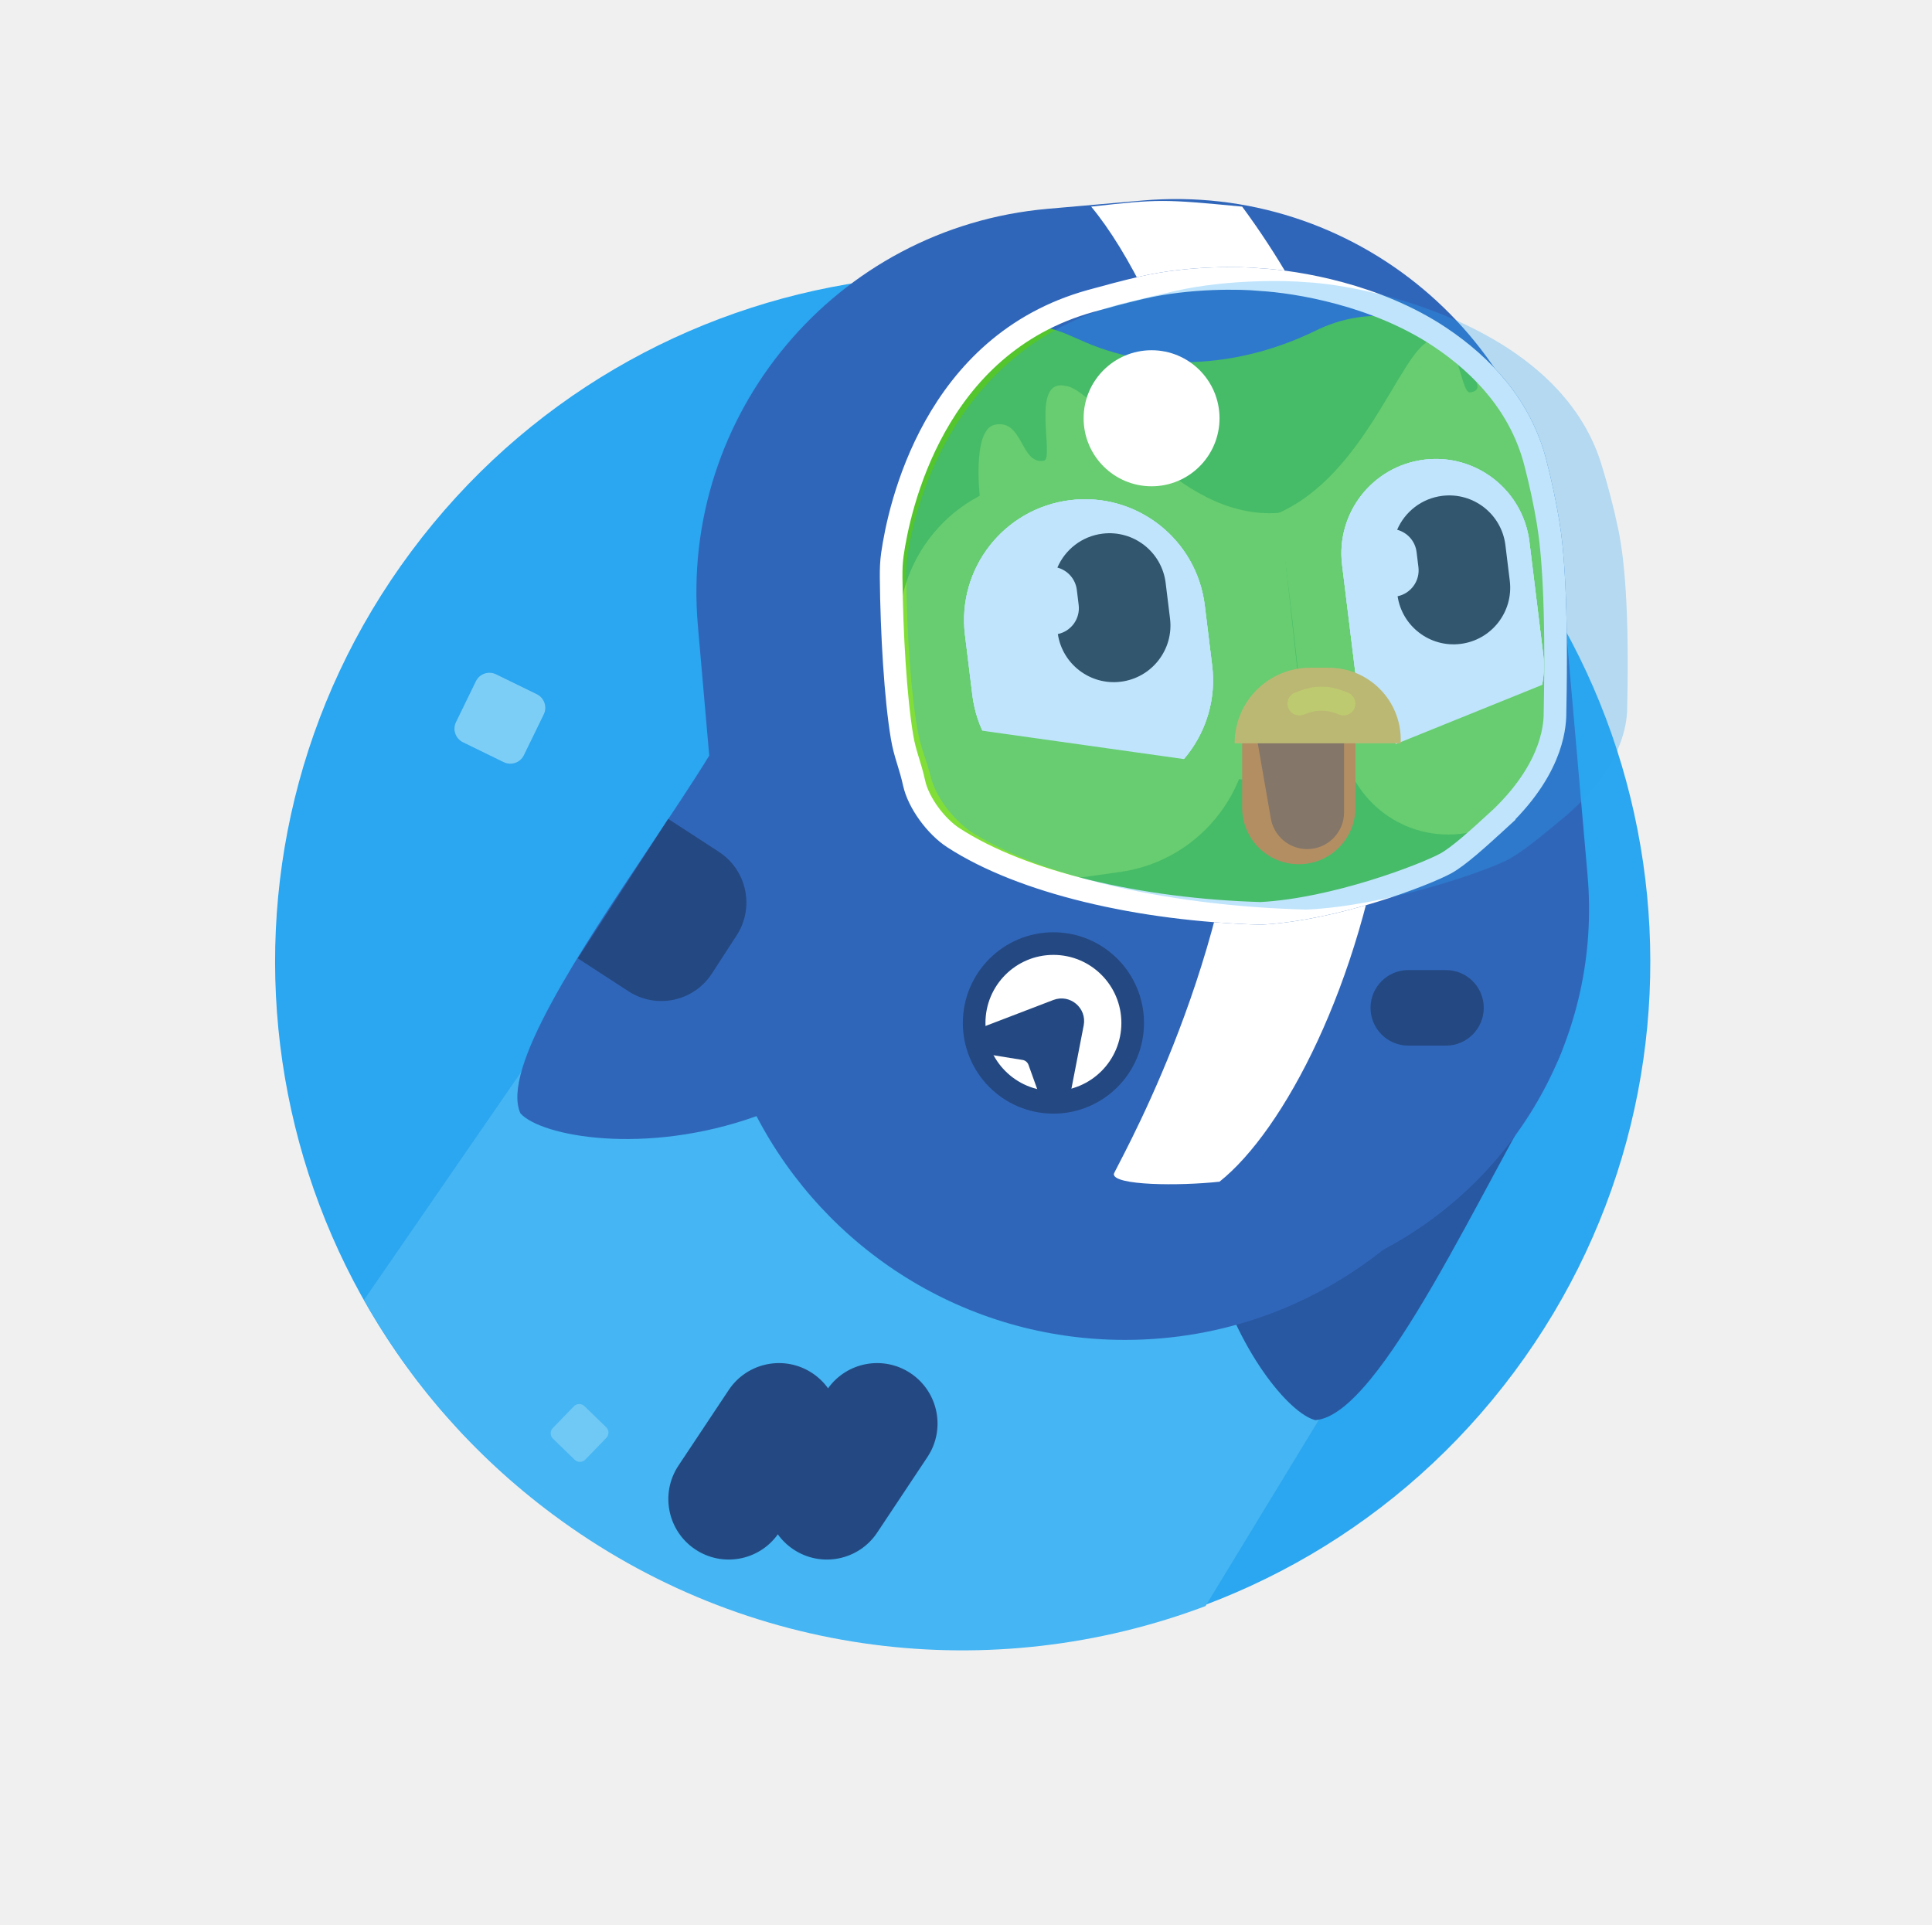
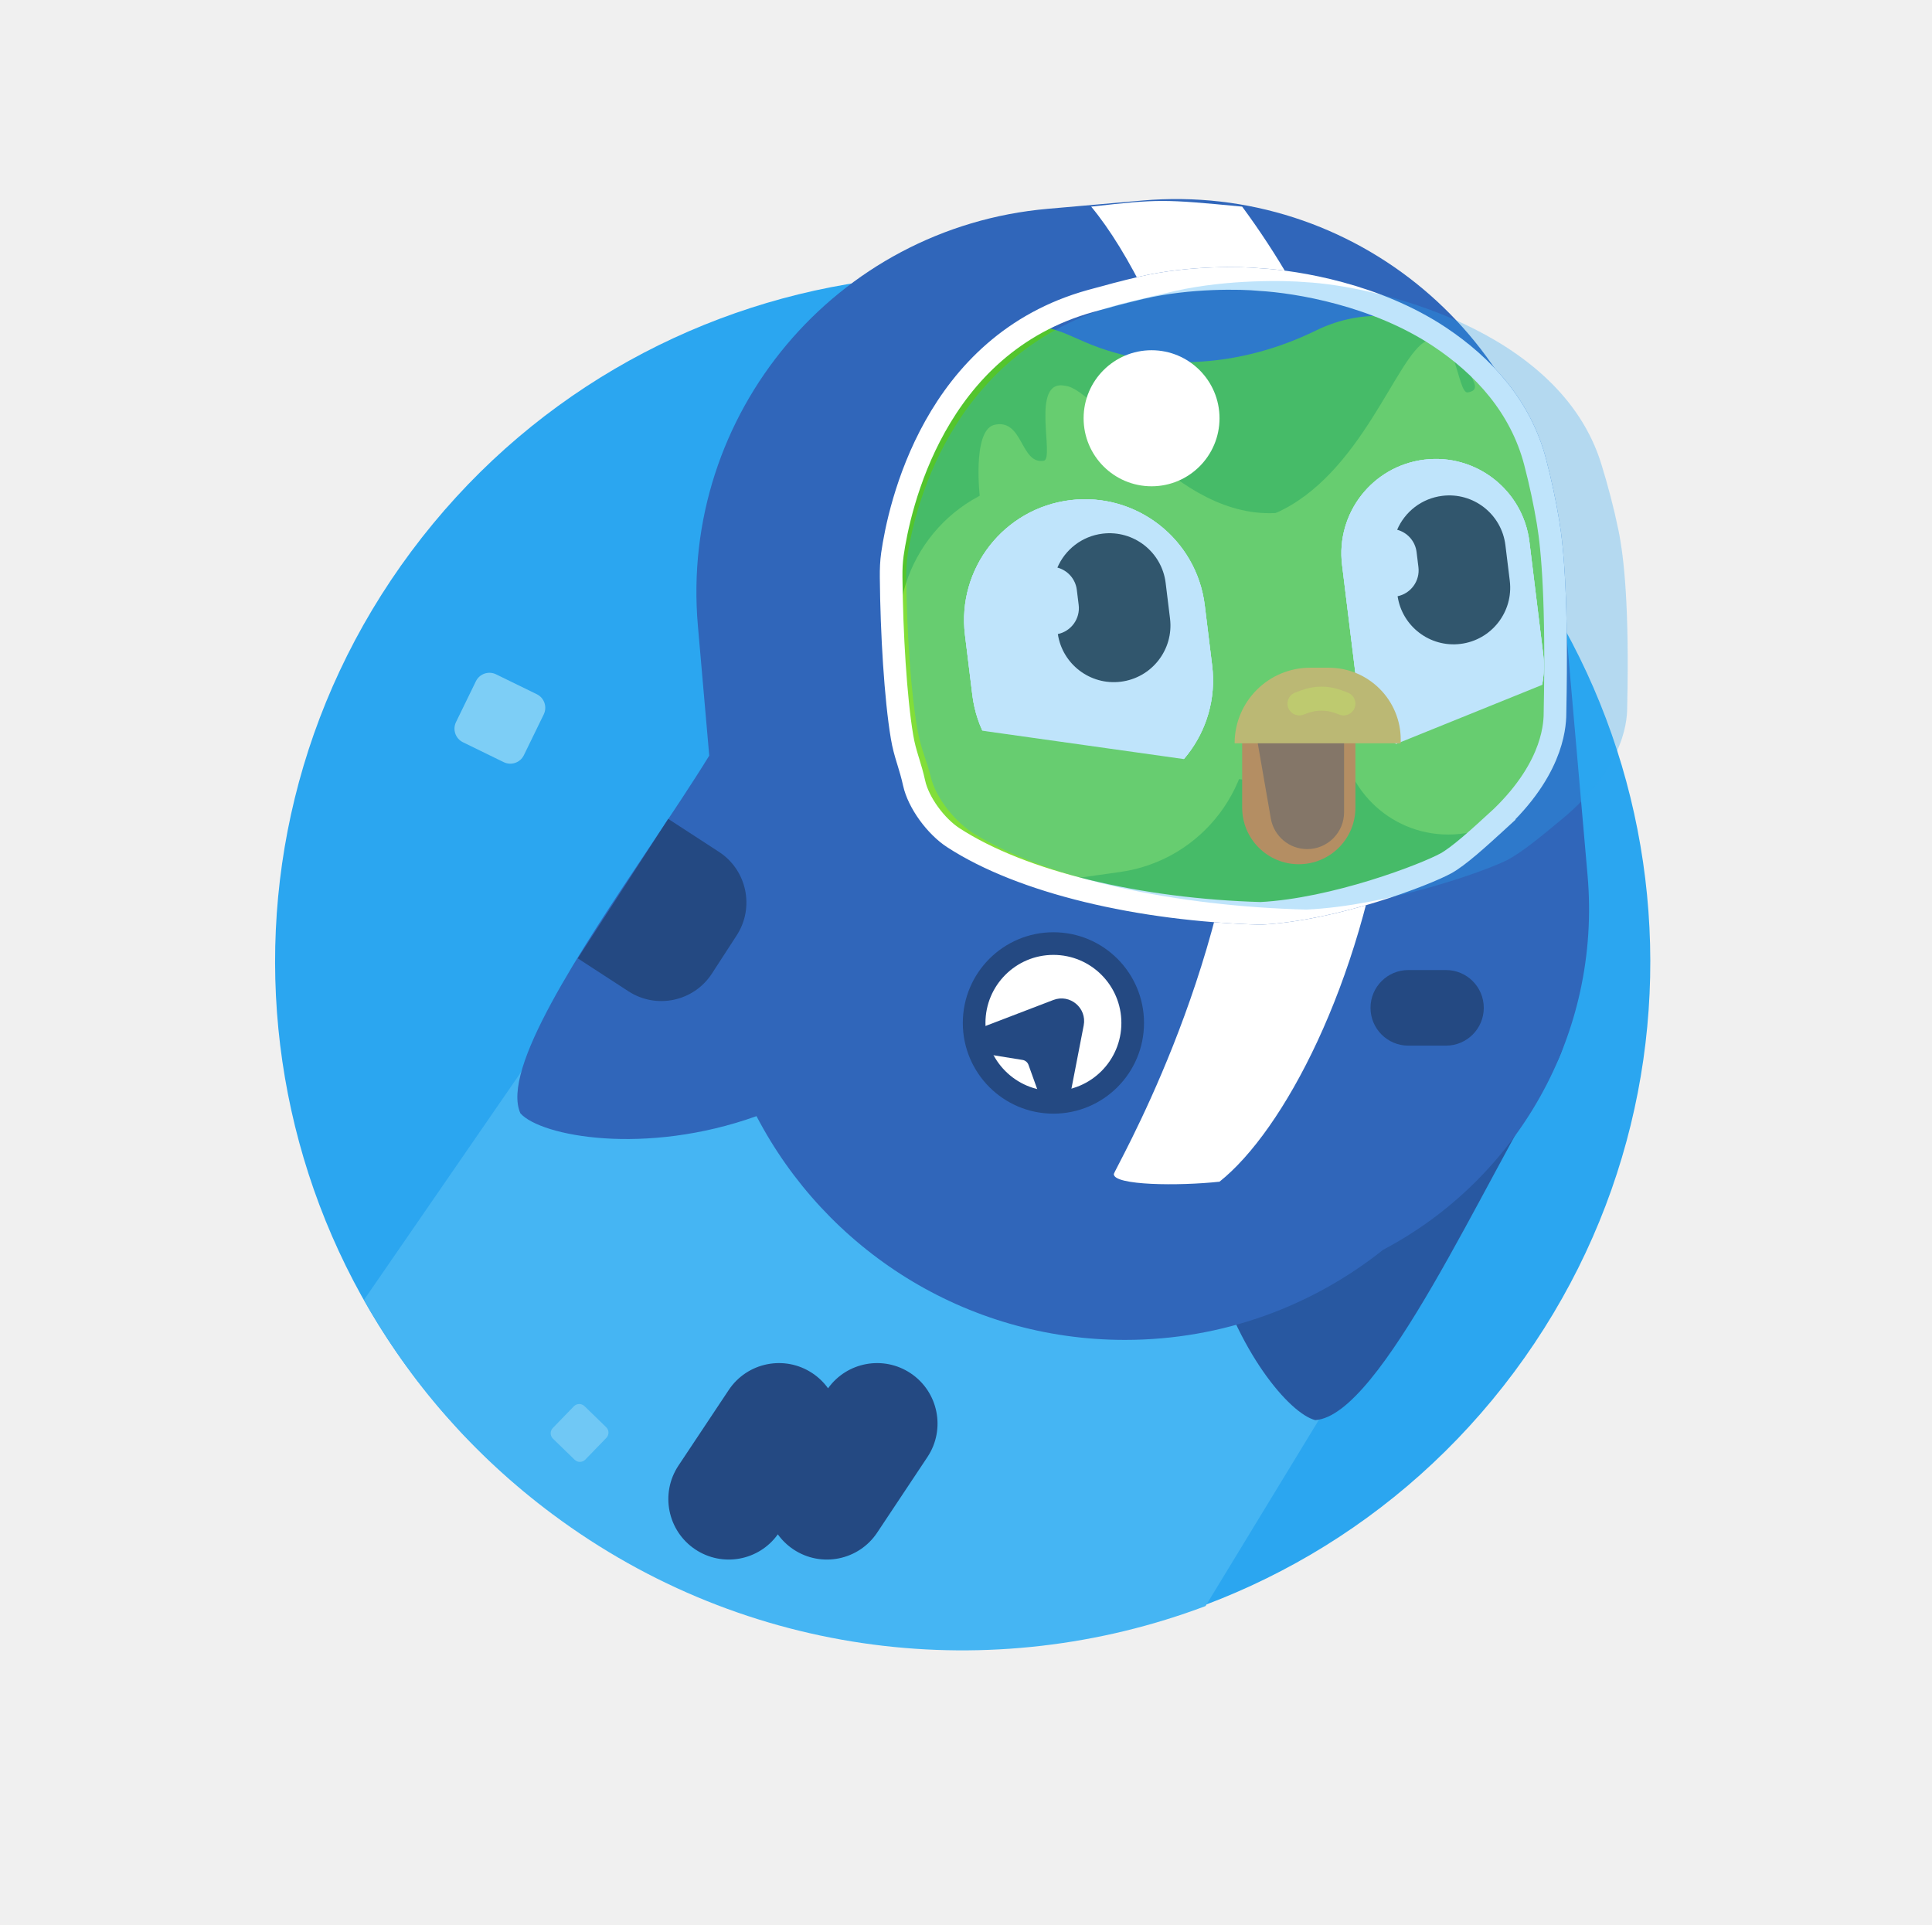
<svg xmlns="http://www.w3.org/2000/svg" width="256" height="255" viewBox="0 0 256 255" fill="none">
  <ellipse rx="91.077" ry="91.107" transform="matrix(0.802233 0.597012 -0.597343 0.801986 127.563 127.44)" fill="#2BA6F0" />
  <path fill-rule="evenodd" clip-rule="evenodd" d="M48.223 172.256L123.576 62.935C137.935 65.206 158.882 69.959 172.097 78.459L177.599 82.967C195.092 94.24 197.165 107.608 199.656 123.662C200.529 129.289 201.453 135.247 203.11 141.559L159.741 212.816C131.698 223.387 99.031 219.891 73.211 200.645C62.651 192.774 54.283 183.049 48.223 172.256Z" fill="#45B5F3" />
  <path fill-rule="evenodd" clip-rule="evenodd" d="M89.9 194.203C87.452 197.885 88.45 202.857 92.129 205.31C95.731 207.71 100.567 206.806 103.066 203.313C103.614 204.077 104.306 204.757 105.135 205.31C108.814 207.762 113.782 206.766 116.23 203.084L122.888 193.072C125.336 189.39 124.338 184.418 120.659 181.965C117.057 179.565 112.221 180.469 109.722 183.962C109.174 183.198 108.482 182.518 107.653 181.965C103.974 179.513 99.007 180.509 96.558 184.191L89.9 194.203Z" fill="#244982" />
  <rect width="6.005" height="6.005" rx="1" transform="matrix(0.695875 -0.718236 0.717355 0.696631 72.5536 189.943)" fill="#70C8F5" />
  <rect width="10.014" height="10.006" rx="2" transform="matrix(0.437929 -0.898926 0.898661 0.438814 59.548 97.4777)" fill="#7DCEF6" />
  <path d="M174.279 188.176C167.415 186.463 146.265 154.776 169.271 121.702C190.28 107.117 214.875 126.948 205.705 141.812C196.535 156.676 183.001 187.603 174.279 188.176Z" fill="#2858A1" />
  <path fill-rule="evenodd" clip-rule="evenodd" d="M92.474 82.925C90.022 54.866 110.781 30.127 138.84 27.669L151.353 26.573C179.412 24.115 204.146 44.87 206.598 72.929L210.361 115.994C212.205 137.094 200.925 156.316 183.284 165.599C173.89 173.079 161.997 177.548 149.061 177.548C127.837 177.548 109.42 165.518 100.242 147.898C85.503 153.178 71.685 150.578 68.956 147.526C66.355 141.702 76.81 126.078 86.094 112.203C88.977 107.895 91.747 103.755 93.978 100.13L92.474 82.925Z" fill="#3066BA" />
  <path d="M144.585 27.379C153.589 26.377 154.089 26.377 164.594 27.379C202.61 78.961 178.6 143.062 161.592 156.584C156.154 157.173 147.586 157.085 147.586 155.582C147.586 155.078 162.867 129.164 164.594 99.994C166.295 71.242 154.517 39.312 144.585 27.379Z" fill="white" />
  <path d="M95.26 112.875C98.965 115.283 100.018 120.241 97.614 123.947L94.334 129.004C91.93 132.711 86.978 133.763 83.273 131.355L76.556 126.988L88.543 108.508L95.26 112.875Z" fill="#244982" />
-   <path d="M116.58 76.486C116.647 83.932 117.164 92.677 118.049 97.911C118.468 100.388 119.126 101.661 119.668 104.114C120.333 107.122 122.908 110.571 125.491 112.251C134.957 118.413 150.828 122.072 167.062 122.53C177.248 122.012 189.449 117.29 192.307 115.718C194.215 114.669 196.935 112.175 199.721 109.621L199.928 109.431C207.549 102.096 207.549 95.808 207.549 94.237C207.839 79.881 207.234 72.728 206.609 68.974C206.153 66.239 205.568 63.522 204.866 60.84C202.819 53.021 197.56 47.373 191.605 43.404C182.874 37.586 172.101 35.846 167.062 35.554C164.628 35.307 157.465 35.13 150.887 36.677C148.623 37.209 146.358 37.811 144.117 38.434C122.34 44.486 117.652 67.004 116.762 73.24C116.608 74.32 116.57 75.395 116.58 76.486Z" fill="#3066BA" />
-   <ellipse rx="43.72" ry="30.692" transform="matrix(0.999847 -0.0174726 0.0174322 0.999848 161.605 91.0824)" fill="#53C52D" />
-   <path d="M119.09 71.185C118.975 67.737 119.652 64.3 121.305 61.271C124.473 55.464 130.326 46.028 135.995 43.708C138.014 42.882 140.199 43.746 142.19 44.637C142.76 44.892 143.337 45.143 143.918 45.391C153.73 49.57 164.841 48.464 174.42 43.772C187.119 37.551 201.807 47.334 200.96 61.449L198.106 109.007L120.072 100.495L119.09 71.185Z" fill="#53C52D" />
-   <path d="M131.68 56.314C128.763 57.185 129.859 66.124 129.859 66.124L156.459 102.21L173.598 104.501C173.598 104.501 170.449 74.902 169.596 67.943C155.633 69.155 145.712 51.562 141.122 51.117C136.47 50.175 139.788 60.792 138.308 61.049C135.175 61.594 135.591 55.328 131.68 56.314Z" fill="#81DE39" />
+   <path d="M116.58 76.486C116.647 83.931 117.164 92.676 118.049 97.911C118.468 100.388 119.125 101.661 119.668 104.113C120.333 107.122 122.908 110.57 125.49 112.251C134.957 118.413 150.827 122.072 167.062 122.53C177.248 122.012 189.449 117.29 192.307 115.718C194.214 114.669 196.935 112.175 199.721 109.621L199.928 109.431C207.549 102.096 207.549 95.808 207.549 94.236C207.839 79.88 207.234 72.728 206.608 68.974C206.153 66.238 205.568 63.522 204.866 60.84C202.819 53.021 197.56 47.373 191.605 43.404C182.874 37.586 172.101 35.846 167.062 35.554C164.628 35.307 157.465 35.13 150.887 36.677C148.623 37.209 146.358 37.811 144.117 38.434C122.34 44.486 117.652 67.004 116.762 73.24C116.608 74.32 116.57 75.395 116.58 76.486Z" fill="#3066BA" />
+   <ellipse rx="43.72" ry="30.692" transform="matrix(0.999847 -0.0174726 0.0174322 0.999848 161.605 91.0823)" fill="#53C52D" />
+   <path d="M119.09 71.185C118.975 67.737 119.652 64.3 121.305 61.271C124.473 55.464 130.326 46.027 135.995 43.708C138.014 42.881 140.199 43.746 142.19 44.637C142.76 44.892 143.337 45.143 143.917 45.391C153.73 49.57 164.841 48.464 174.42 43.772C187.119 37.551 201.807 47.334 200.959 61.448L198.106 109.006L120.072 100.495L119.09 71.185Z" fill="#53C52D" />
+   <path d="M131.68 56.314C128.763 57.185 129.859 66.124 129.859 66.124L156.459 102.209L173.598 104.501C173.598 104.501 170.449 74.902 169.596 67.943C155.633 69.155 145.712 51.561 141.122 51.117C136.47 50.175 139.788 60.791 138.308 61.049C135.175 61.594 135.591 55.328 131.68 56.314Z" fill="#81DE39" />
  <rect x="177.629" y="55.108" width="28.541" height="55.475" rx="14.271" fill="#81DE39" />
-   <rect width="44.78" height="53.114" rx="20" transform="matrix(0.990244 -0.139391 0.138956 0.990292 116.504 66.4017)" fill="#81DE39" />
-   <path d="M196.369 47.896C199.232 47.778 202.996 65.097 202.996 65.097L191.386 95.415L173.598 104.5C173.598 104.5 170.68 74.487 169.307 68.021C180.812 63.014 185.43 46.965 189.377 45.16C193.227 42.892 193.422 52.221 194.818 51.996C197.773 51.521 192.588 48.218 196.369 47.896Z" fill="#81DE39" />
-   <rect width="25.012" height="40.061" rx="12.506" transform="matrix(0.992482 -0.122021 0.121717 0.99261 176.311 62.4369)" fill="white" />
-   <rect width="25.012" height="40.061" rx="12.506" transform="matrix(0.992482 -0.122021 0.121717 0.99261 176.311 62.4369)" fill="white" />
-   <rect width="25.012" height="40.061" rx="12.506" transform="matrix(0.992482 -0.122021 0.121717 0.99261 176.311 62.4369)" fill="white" />
-   <path fill-rule="evenodd" clip-rule="evenodd" d="M185.129 70.198C186.47 70.554 187.525 71.694 187.704 73.156L187.949 75.151C188.172 76.973 186.954 78.64 185.189 79.007C185.795 83.006 189.479 85.821 193.52 85.324C197.633 84.818 200.558 81.074 200.054 76.96L199.474 72.236C198.97 68.122 195.227 65.198 191.114 65.703C188.366 66.041 186.148 67.824 185.129 70.198Z" fill="white" />
-   <path fill-rule="evenodd" clip-rule="evenodd" d="M185.129 70.198C186.47 70.554 187.525 71.694 187.704 73.156L187.949 75.151C188.172 76.973 186.954 78.64 185.189 79.007C185.795 83.006 189.479 85.821 193.52 85.324C197.633 84.818 200.558 81.074 200.054 76.96L199.474 72.236C198.97 68.122 195.227 65.198 191.114 65.703C188.366 66.041 186.148 67.824 185.129 70.198Z" fill="white" />
-   <path fill-rule="evenodd" clip-rule="evenodd" d="M185.129 70.198C186.47 70.554 187.525 71.694 187.704 73.156L187.949 75.151C188.172 76.973 186.954 78.64 185.189 79.007C185.795 83.006 189.479 85.821 193.52 85.324C197.633 84.818 200.558 81.074 200.054 76.96L199.474 72.236C198.97 68.122 195.227 65.198 191.114 65.703C188.366 66.041 186.148 67.824 185.129 70.198Z" fill="#353535" />
-   <path d="M184.309 98.858L206.571 89.853C208.605 94.892 206.169 100.628 201.131 102.666L197.113 104.291C192.075 106.329 186.343 103.897 184.309 98.858Z" fill="#81DE39" />
-   <rect width="32.016" height="40.061" rx="16.008" transform="matrix(0.992478 -0.122055 0.121684 0.992614 125.915 68.2299)" fill="white" />
-   <rect width="32.016" height="40.061" rx="16.008" transform="matrix(0.992478 -0.122055 0.121684 0.992614 125.915 68.2299)" fill="white" />
-   <rect width="32.016" height="40.061" rx="16.008" transform="matrix(0.992478 -0.122055 0.121684 0.992614 125.915 68.2299)" fill="white" />
-   <path fill-rule="evenodd" clip-rule="evenodd" d="M140.11 75.208C141.45 75.565 142.506 76.705 142.685 78.166L142.93 80.162C143.153 81.984 141.935 83.65 140.17 84.017C140.776 88.017 144.46 90.831 148.501 90.335C152.614 89.829 155.539 86.084 155.035 81.971L154.455 77.246C153.951 73.133 150.208 70.208 146.095 70.714C143.347 71.051 141.129 72.835 140.11 75.208Z" fill="white" />
-   <path fill-rule="evenodd" clip-rule="evenodd" d="M140.11 75.208C141.45 75.565 142.506 76.705 142.685 78.166L142.93 80.162C143.153 81.984 141.935 83.65 140.17 84.017C140.776 88.017 144.46 90.831 148.501 90.335C152.614 89.829 155.539 86.084 155.035 81.971L154.455 77.246C153.951 73.133 150.208 70.208 146.095 70.714C143.347 71.051 141.129 72.835 140.11 75.208Z" fill="white" />
-   <path fill-rule="evenodd" clip-rule="evenodd" d="M140.11 75.208C141.45 75.565 142.506 76.705 142.685 78.166L142.93 80.162C143.153 81.984 141.935 83.65 140.17 84.017C140.776 88.017 144.46 90.831 148.501 90.335C152.614 89.829 155.539 86.084 155.035 81.971L154.455 77.246C153.951 73.133 150.208 70.208 146.095 70.714C143.347 71.051 141.129 72.835 140.11 75.208Z" fill="#353535" />
-   <path d="M129.601 96.748L157.461 100.668C156.71 106.023 151.76 109.753 146.406 109L137.934 107.808C132.58 107.054 128.849 102.103 129.601 96.748Z" fill="#81DE39" />
+   <rect width="44.78" height="53.114" rx="20" transform="matrix(0.990244 -0.139391 0.138956 0.990292 116.503 66.4016)" fill="#81DE39" />
+   <path d="M196.039 47.897C198.905 47.778 202.67 65.097 202.67 65.097L191.032 95.421L173.214 104.512C173.214 104.512 170.302 74.498 168.929 68.032C180.453 63.02 185.082 46.969 189.037 45.162C192.893 42.894 193.086 52.223 194.484 51.998C197.443 51.521 192.251 48.22 196.039 47.897Z" fill="#81DE39" />
+   <rect width="25.012" height="40.061" rx="12.506" transform="matrix(0.992482 -0.122021 0.121717 0.99261 176.31 62.4368)" fill="white" />
+   <rect width="25.012" height="40.061" rx="12.506" transform="matrix(0.992482 -0.122021 0.121717 0.99261 176.31 62.4368)" fill="white" />
+   <rect width="25.012" height="40.061" rx="12.506" transform="matrix(0.992482 -0.122021 0.121717 0.99261 176.31 62.4368)" fill="white" />
+   <path fill-rule="evenodd" clip-rule="evenodd" d="M185.129 70.197C186.47 70.554 187.525 71.694 187.704 73.156L187.949 75.151C188.172 76.973 186.954 78.64 185.189 79.006C185.795 83.006 189.479 85.82 193.52 85.324C197.633 84.818 200.558 81.074 200.054 76.96L199.474 72.236C198.97 68.122 195.227 65.197 191.114 65.703C188.366 66.041 186.148 67.824 185.129 70.197Z" fill="white" />
+   <path fill-rule="evenodd" clip-rule="evenodd" d="M185.129 70.197C186.47 70.554 187.525 71.694 187.704 73.156L187.949 75.151C188.172 76.973 186.954 78.64 185.189 79.006C185.795 83.006 189.479 85.82 193.52 85.324C197.633 84.818 200.558 81.074 200.054 76.96L199.474 72.236C198.97 68.122 195.227 65.197 191.114 65.703C188.366 66.041 186.148 67.824 185.129 70.197Z" fill="white" />
+   <path fill-rule="evenodd" clip-rule="evenodd" d="M185.129 70.197C186.47 70.554 187.525 71.694 187.704 73.156L187.949 75.151C188.172 76.973 186.954 78.64 185.189 79.006C185.795 83.006 189.479 85.82 193.52 85.324C197.633 84.818 200.558 81.074 200.054 76.96L199.474 72.236C198.97 68.122 195.227 65.197 191.114 65.703C188.366 66.041 186.148 67.824 185.129 70.197Z" fill="#353535" />
+   <path d="M184.309 98.858L206.571 89.853C208.604 94.892 206.169 100.628 201.131 102.666L197.113 104.291C192.075 106.329 186.342 103.896 184.309 98.858Z" fill="#81DE39" />
+   <rect width="32.016" height="40.061" rx="16.008" transform="matrix(0.992478 -0.122055 0.121684 0.992614 125.915 68.2298)" fill="white" />
+   <rect width="32.016" height="40.061" rx="16.008" transform="matrix(0.992478 -0.122055 0.121684 0.992614 125.915 68.2298)" fill="white" />
+   <rect width="32.016" height="40.061" rx="16.008" transform="matrix(0.992478 -0.122055 0.121684 0.992614 125.915 68.2298)" fill="white" />
+   <path fill-rule="evenodd" clip-rule="evenodd" d="M140.11 75.208C141.45 75.565 142.506 76.705 142.685 78.166L142.93 80.162C143.153 81.983 141.935 83.65 140.169 84.017C140.776 88.017 144.46 90.831 148.501 90.334C152.614 89.829 155.539 86.084 155.035 81.971L154.455 77.246C153.951 73.133 150.207 70.208 146.094 70.713C143.347 71.051 141.129 72.835 140.11 75.208Z" fill="white" />
+   <path fill-rule="evenodd" clip-rule="evenodd" d="M140.11 75.208C141.45 75.565 142.506 76.705 142.685 78.166L142.93 80.162C143.153 81.983 141.935 83.65 140.169 84.017C140.776 88.017 144.46 90.831 148.501 90.334C152.614 89.829 155.539 86.084 155.035 81.971L154.455 77.246C153.951 73.133 150.207 70.208 146.094 70.713C143.347 71.051 141.129 72.835 140.11 75.208Z" fill="white" />
+   <path fill-rule="evenodd" clip-rule="evenodd" d="M140.11 75.208C141.45 75.565 142.506 76.705 142.685 78.166L142.93 80.162C143.153 81.983 141.935 83.65 140.169 84.017C140.776 88.017 144.46 90.831 148.501 90.334C152.614 89.829 155.539 86.084 155.035 81.971L154.455 77.246C153.951 73.133 150.207 70.208 146.094 70.713C143.347 71.051 141.129 72.835 140.11 75.208Z" fill="#353535" />
+   <path d="M129.601 96.748L157.461 100.668C156.709 106.023 151.76 109.753 146.406 109L137.933 107.808C132.58 107.054 128.849 102.103 129.601 96.748Z" fill="#81DE39" />
  <rect x="164.593" y="89.477" width="15.007" height="25.04" rx="7.504" fill="#EF8527" />
-   <path d="M166.302 96.437C165.671 92.803 168.468 89.477 172.157 89.477C175.439 89.477 178.099 92.138 178.099 95.42L178.099 107.623C178.099 110.324 175.91 112.514 173.209 112.514C170.831 112.514 168.798 110.803 168.391 108.46L166.302 96.437Z" fill="#AB632D" />
+   <path d="M166.302 96.437C165.671 92.803 168.468 89.477 172.157 89.477C175.438 89.477 178.099 92.138 178.099 95.42L178.099 107.623C178.099 110.324 175.909 112.514 173.209 112.514C170.831 112.514 168.798 110.803 168.391 108.46L166.302 96.437Z" fill="#AB632D" />
  <path d="M163.593 98.492C163.593 92.96 168.077 88.476 173.608 88.476L176.065 88.476C181.333 88.476 185.603 92.746 185.603 98.014L185.603 98.492L163.593 98.492Z" fill="#F9C03E" />
-   <path d="M170.596 93.237C170.596 92.582 171.004 91.997 171.617 91.769L172.456 91.458C174.161 90.826 176.036 90.826 177.741 91.458L178.579 91.769C179.193 91.997 179.6 92.582 179.6 93.237C179.6 94.327 178.513 95.083 177.491 94.704L176.933 94.497C175.749 94.058 174.447 94.058 173.264 94.497L172.705 94.704C171.683 95.083 170.596 94.327 170.596 93.237Z" fill="#FDDA37" />
-   <path d="M206.049 94.206L206.049 94.221V94.237V94.246C206.049 94.964 206.049 96.729 205.183 99.171C204.312 101.625 202.542 104.83 198.901 108.338L198.707 108.515L199.721 109.621L198.707 108.515C197.309 109.797 195.955 111.038 194.714 112.09C193.459 113.154 192.398 113.957 191.584 114.404C190.284 115.119 186.629 116.657 181.991 118.086C177.386 119.504 171.948 120.772 167.045 121.029C150.958 120.567 135.433 116.933 126.309 110.994C125.201 110.273 124.039 109.131 123.075 107.8C122.107 106.466 121.408 105.038 121.132 103.79C120.88 102.649 120.602 101.742 120.349 100.917C120.315 100.805 120.281 100.694 120.247 100.584C119.969 99.672 119.722 98.806 119.528 97.661C118.663 92.543 118.147 83.89 118.08 76.472C118.07 75.423 118.108 74.43 118.247 73.452C118.679 70.427 120.036 63.441 123.916 56.5C127.782 49.584 134.114 42.771 144.518 39.879C146.749 39.259 148.993 38.663 151.23 38.137C157.602 36.639 164.589 36.811 166.911 37.047L166.943 37.05L166.975 37.052C171.88 37.336 182.352 39.041 190.773 44.653C196.531 48.49 201.489 53.865 203.415 61.219C204.106 63.859 204.681 66.531 205.129 69.22C205.732 72.84 206.339 79.886 206.049 94.206Z" stroke="white" stroke-width="3" />
-   <path d="M120.085 76.752C120.165 83.772 120.699 91.942 121.608 96.9C122.055 99.341 122.75 100.584 123.342 102.993C124.042 105.842 126.671 109.033 129.183 110.549C139.092 116.531 155.9 120.085 173.097 120.527C183.794 120.032 196.608 115.519 199.609 114.016C201.612 113.013 204.469 110.63 207.395 108.188L207.612 108.007C215.616 100.996 215.616 94.986 215.616 93.484C215.903 80.546 215.201 73.881 214.456 70.266C213.847 67.307 213.074 64.381 212.186 61.494C206.653 43.494 181.913 37.859 173.097 37.395C170.489 37.154 162.713 36.983 155.693 38.56C153.603 39.029 151.51 39.538 149.429 40.041C126.478 45.595 121.339 66.886 120.31 73.188C120.117 74.37 120.071 75.554 120.085 76.752Z" fill="#2BA6F0" fill-opacity="0.3" />
+   <path d="M170.596 93.237C170.596 92.582 171.003 91.997 171.617 91.769L172.456 91.458C174.161 90.826 176.036 90.826 177.741 91.458L178.579 91.769C179.193 91.997 179.6 92.582 179.6 93.237C179.6 94.327 178.513 95.083 177.491 94.704L176.933 94.497C175.749 94.058 174.447 94.058 173.263 94.497L172.705 94.704C171.683 95.083 170.596 94.327 170.596 93.237Z" fill="#FDDA37" />
+   <path d="M206.049 94.206L206.049 94.221V94.236V94.246C206.049 94.964 206.049 96.729 205.183 99.171C204.312 101.625 202.541 104.83 198.901 108.338L198.707 108.515L199.721 109.621L198.707 108.515C197.309 109.797 195.955 111.038 194.714 112.09C193.459 113.154 192.398 113.956 191.584 114.404C190.284 115.119 186.629 116.657 181.991 118.086C177.386 119.504 171.948 120.771 167.045 121.029C150.958 120.567 135.433 116.933 126.309 110.994C125.201 110.273 124.039 109.131 123.074 107.8C122.107 106.465 121.408 105.038 121.132 103.79C120.88 102.649 120.602 101.742 120.349 100.917C120.314 100.805 120.28 100.694 120.247 100.584C119.969 99.671 119.721 98.805 119.528 97.661C118.663 92.543 118.147 83.89 118.08 76.472C118.07 75.423 118.108 74.43 118.247 73.452C118.679 70.427 120.036 63.441 123.916 56.5C127.782 49.583 134.114 42.771 144.518 39.879C146.749 39.259 148.993 38.663 151.23 38.137C157.602 36.639 164.589 36.811 166.911 37.046L166.943 37.05L166.975 37.051C171.88 37.336 182.352 39.041 190.773 44.652C196.531 48.489 201.489 53.865 203.415 61.219C204.106 63.859 204.681 66.531 205.129 69.22C205.732 72.84 206.338 79.886 206.049 94.206Z" stroke="white" stroke-width="3" />
+   <path d="M120.085 76.752C120.164 83.772 120.699 91.942 121.608 96.9C122.055 99.341 122.75 100.584 123.342 102.993C124.042 105.842 126.671 109.033 129.183 110.549C139.092 116.531 155.9 120.085 173.097 120.527C183.794 120.032 196.607 115.519 199.609 114.016C201.612 113.013 204.469 110.63 207.395 108.188L207.612 108.007C215.616 100.996 215.616 94.986 215.616 93.484C215.903 80.546 215.201 73.881 214.456 70.266C213.847 67.307 213.074 64.381 212.186 61.494C206.652 43.494 181.913 37.859 173.097 37.395C170.489 37.154 162.713 36.983 155.693 38.56C153.603 39.029 151.51 39.538 149.429 40.041C126.478 45.595 121.339 66.886 120.31 73.188C120.117 74.37 120.071 75.554 120.085 76.752Z" fill="#2BA6F0" fill-opacity="0.3" />
  <rect x="181.601" y="128.539" width="15.007" height="10.016" rx="5.008" fill="#244982" />
-   <ellipse cx="152.589" cy="55.423" rx="9.004" ry="9.014" fill="white" />
+   <ellipse cx="152.588" cy="55.423" rx="9.004" ry="9.014" fill="white" />
  <path d="M150.088 135.55C150.088 141.362 145.383 146.069 139.583 146.069C133.783 146.069 129.078 141.362 129.078 135.55C129.078 129.739 133.783 125.031 139.583 125.031C145.383 125.031 150.088 129.739 150.088 135.55Z" fill="white" stroke="#244982" stroke-width="3" />
  <path d="M139.577 132.505C141.776 131.662 144.044 133.565 143.596 135.876L141.76 145.347C141.373 147.342 138.601 147.555 137.913 145.643L136.279 141.1C136.155 140.758 135.856 140.509 135.497 140.451L131.106 139.743C129.088 139.417 128.801 136.633 130.709 135.902L139.577 132.505Z" fill="#244982" />
</svg>
